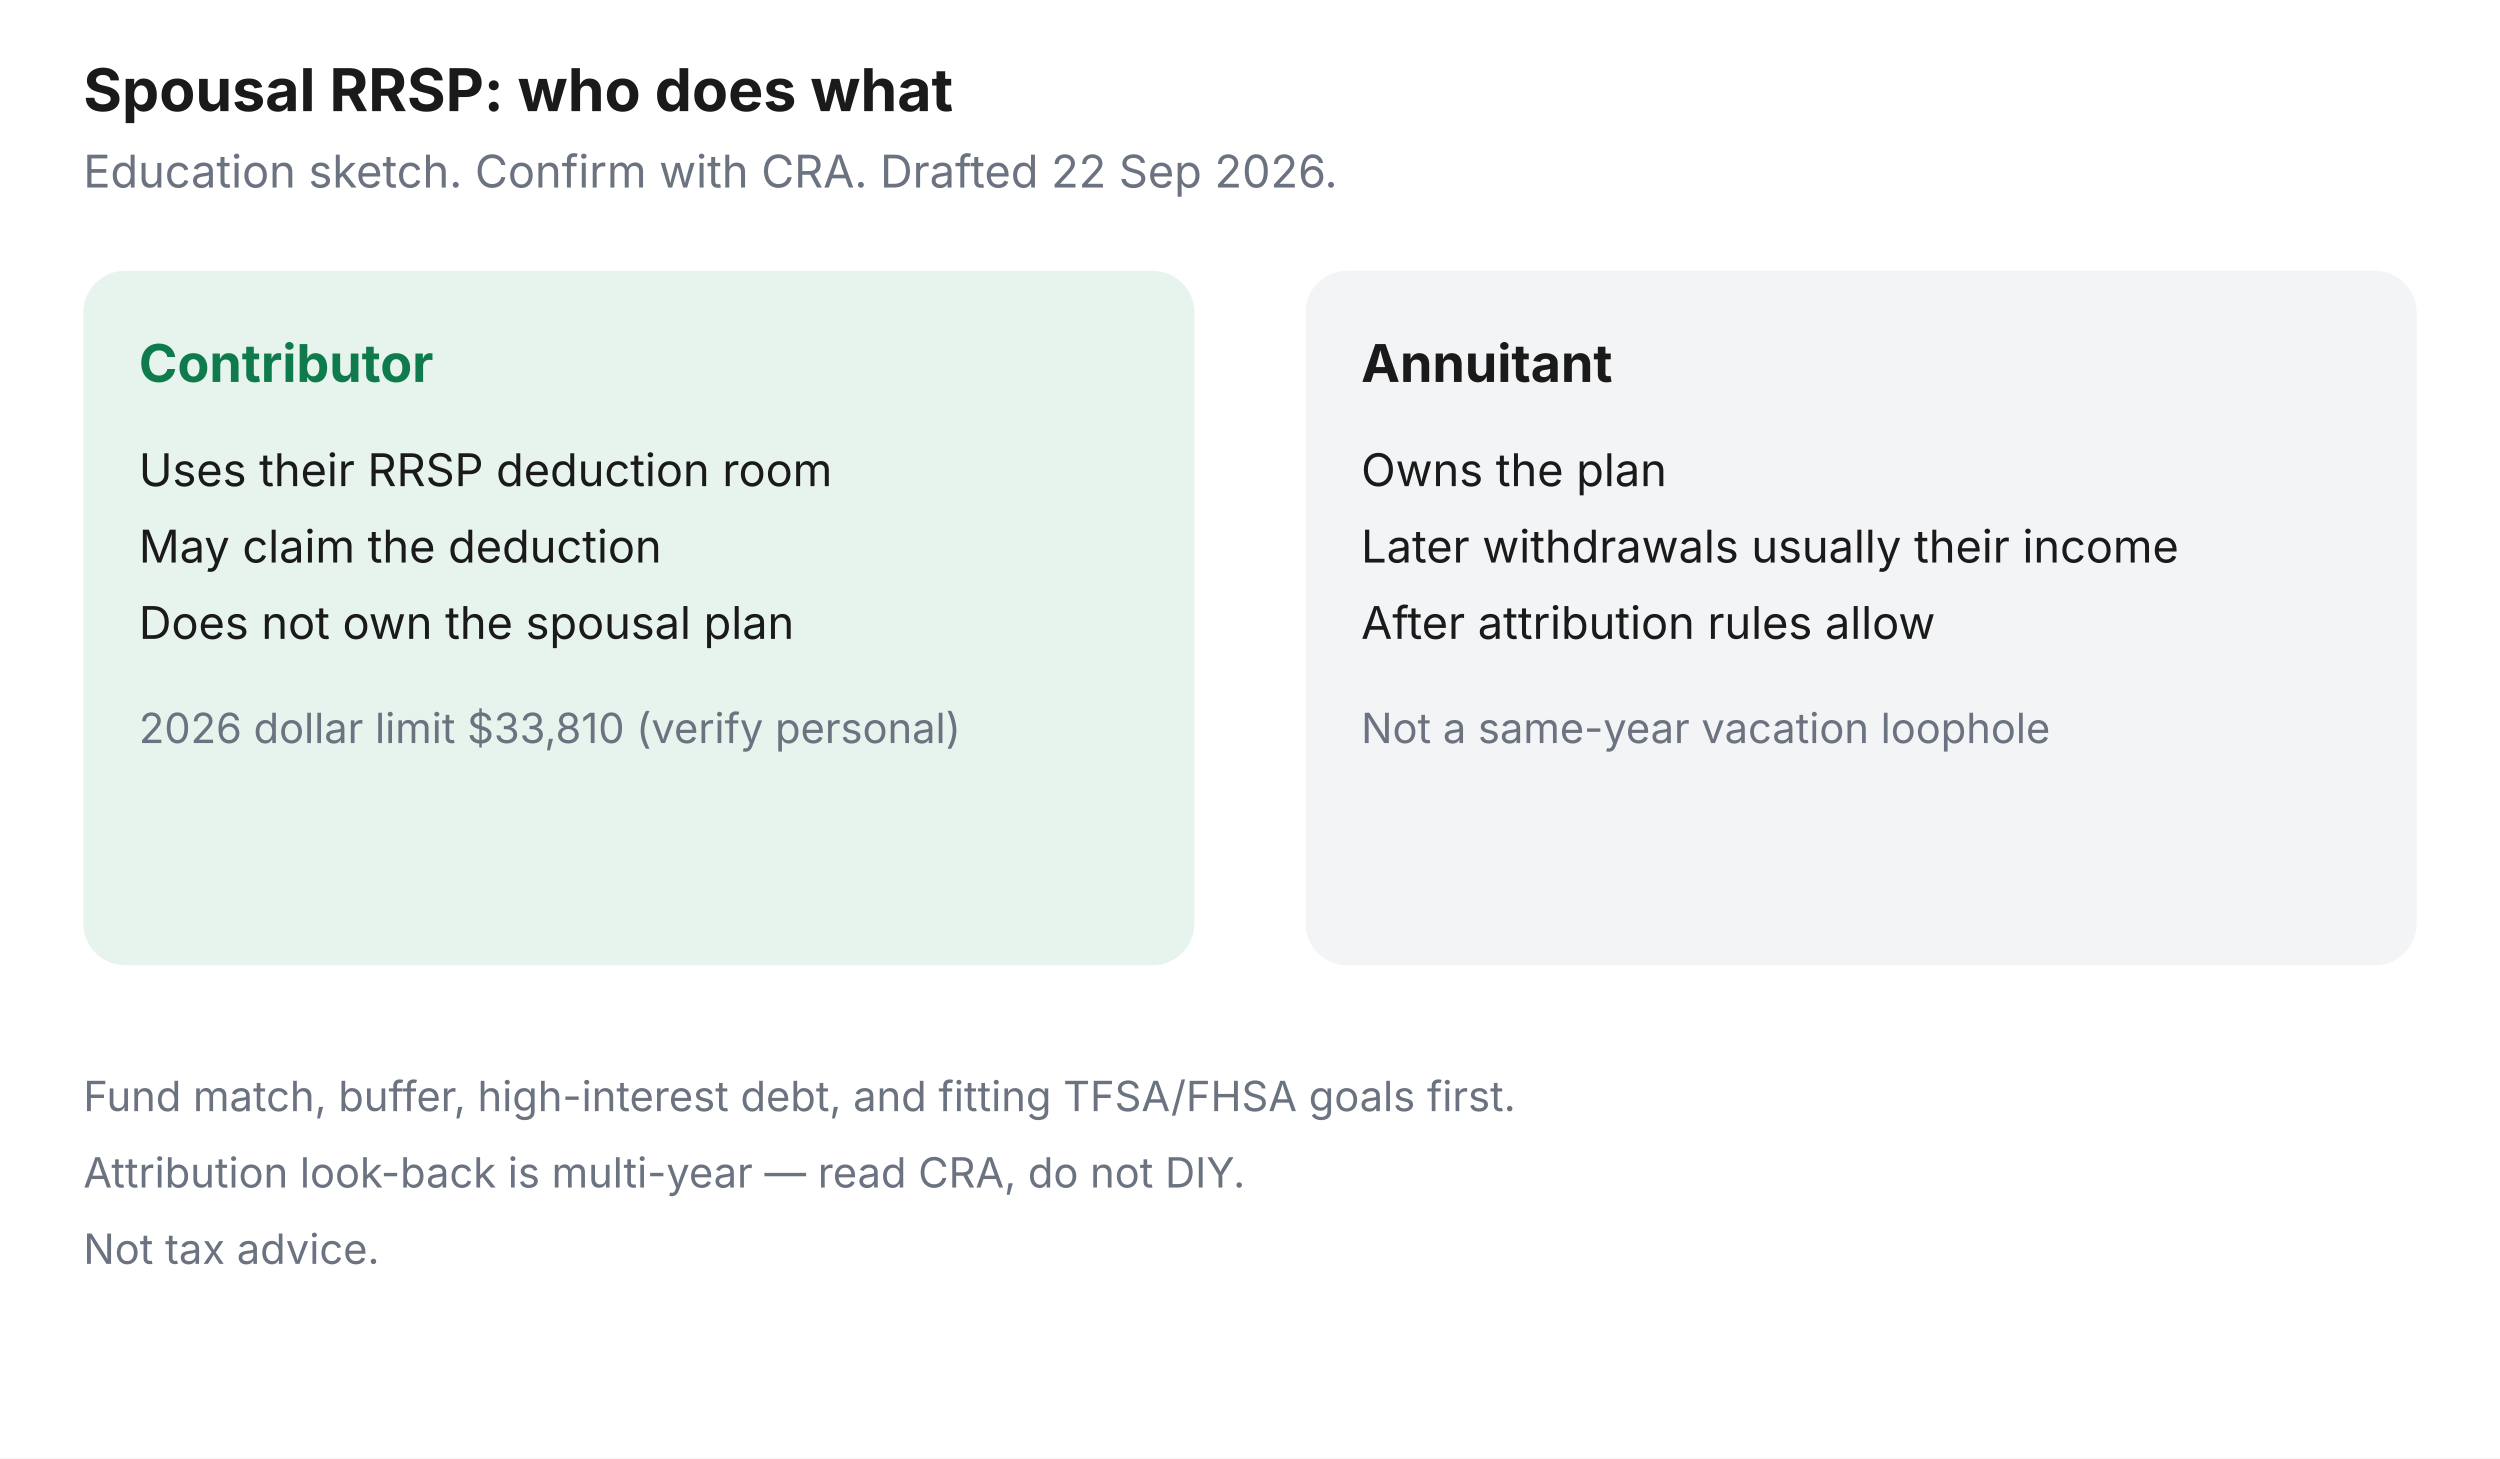
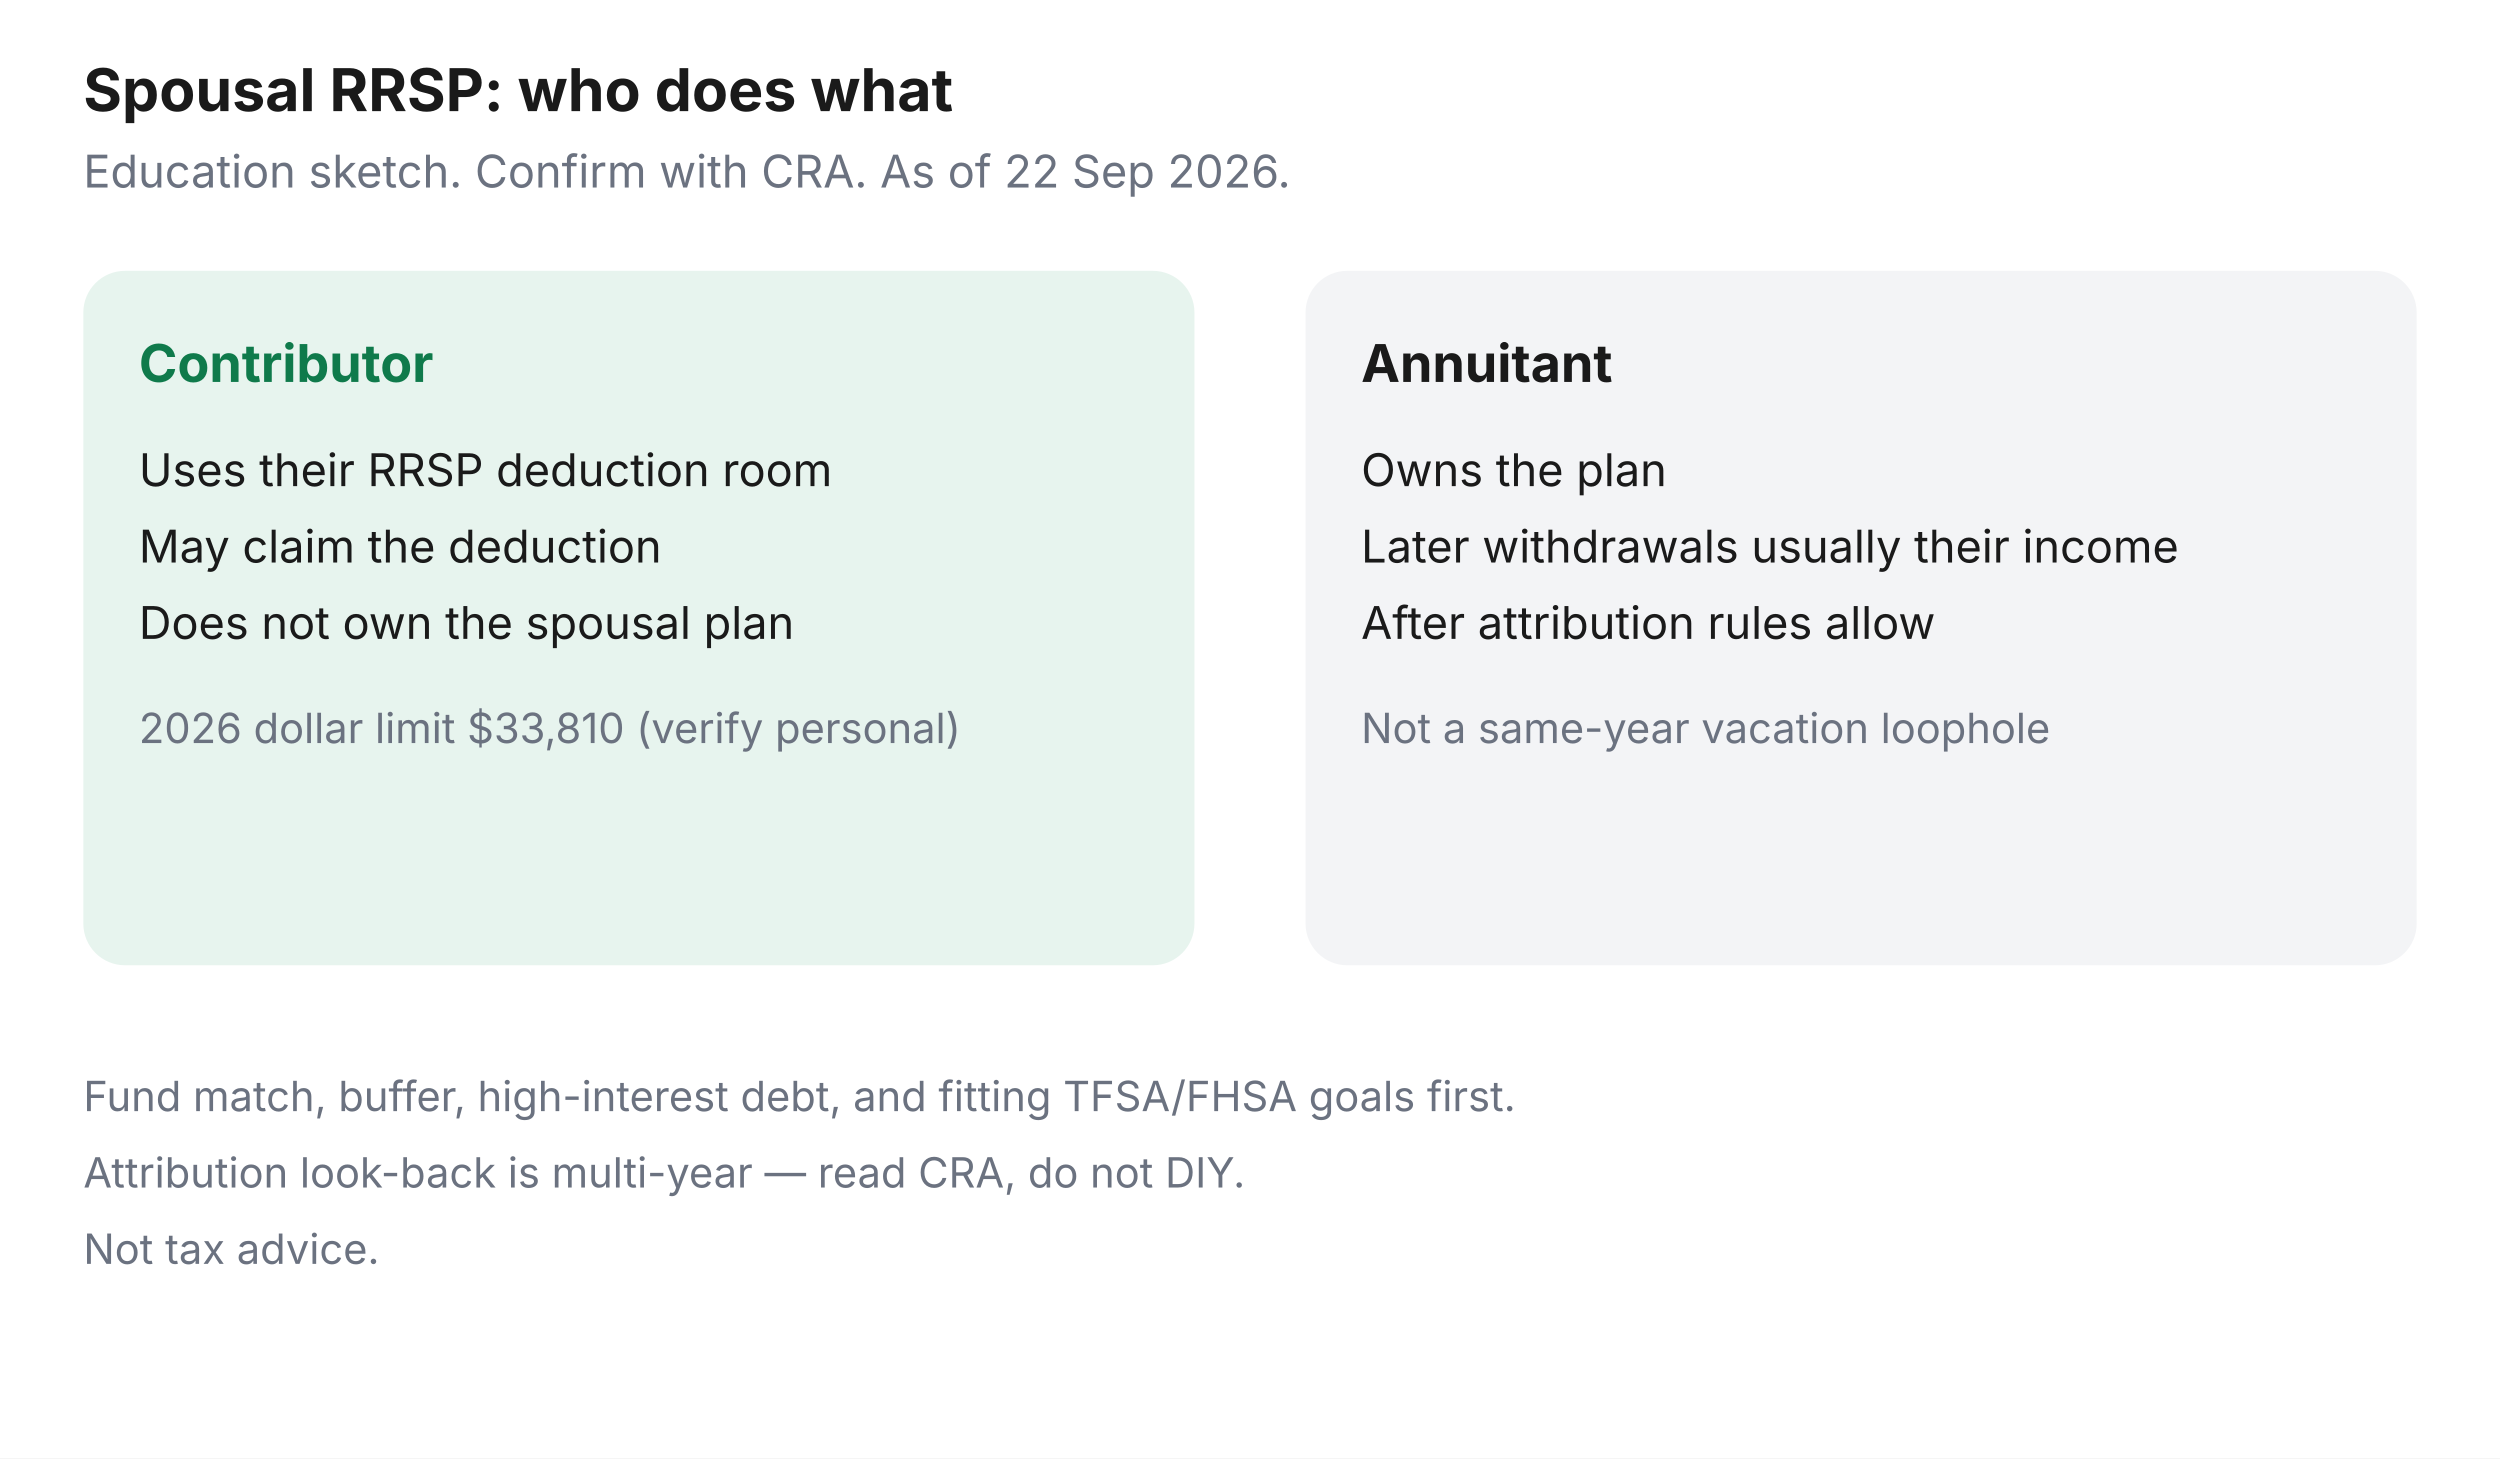
<svg xmlns="http://www.w3.org/2000/svg" viewBox="0 0 720 420" role="img" aria-labelledby="title desc">
  <rect width="720" height="420" fill="#FFFFFF" />
  <text x="24" y="32" font-family="Inter, system-ui, sans-serif" font-size="17" font-weight="700" fill="#1A1A1A">Spousal RRSP: who does what</text>
-   <text x="24" y="54" font-family="Inter, system-ui, sans-serif" font-size="13" fill="#6B7280">Education sketch. Confirm with CRA. Drafted 22 Sep 2026.</text>
+   <text x="24" y="54" font-family="Inter, system-ui, sans-serif" font-size="13" fill="#6B7280">Education sketch. Confirm with CRA. As of 22 Sep 2026.</text>
  <rect x="24" y="78" width="320" height="200" rx="12" fill="#E7F4EE" />
  <text x="40" y="110" font-size="15" font-weight="700" fill="#0F7A4B" font-family="Inter, system-ui, sans-serif">Contributor</text>
  <text x="40" y="140" font-size="13" fill="#1A1A1A" font-family="Inter, system-ui, sans-serif">Uses their RRSP deduction room</text>
  <text x="40" y="162" font-size="13" fill="#1A1A1A" font-family="Inter, system-ui, sans-serif">May claim the deduction</text>
  <text x="40" y="184" font-size="13" fill="#1A1A1A" font-family="Inter, system-ui, sans-serif">Does not own the spousal plan</text>
  <text x="40" y="214" font-size="12" fill="#6B7280" font-family="Inter, system-ui, sans-serif">2026 dollar limit $33,810 (verify personal)</text>
  <rect x="376" y="78" width="320" height="200" rx="12" fill="#F3F4F6" />
  <text x="392" y="110" font-size="15" font-weight="700" fill="#1A1A1A" font-family="Inter, system-ui, sans-serif">Annuitant</text>
  <text x="392" y="140" font-size="13" fill="#1A1A1A" font-family="Inter, system-ui, sans-serif">Owns the plan</text>
  <text x="392" y="162" font-size="13" fill="#1A1A1A" font-family="Inter, system-ui, sans-serif">Later withdrawals usually their income</text>
  <text x="392" y="184" font-size="13" fill="#1A1A1A" font-family="Inter, system-ui, sans-serif">After attribution rules allow</text>
  <text x="392" y="214" font-size="12" fill="#6B7280" font-family="Inter, system-ui, sans-serif">Not a same-year vacation loophole</text>
  <text x="24" y="320" font-family="Inter, system-ui, sans-serif" font-size="12" fill="#6B7280">Fund match, buffer, high-interest debt, and fitting TFSA/FHSA goals first.</text>
  <text x="24" y="342" font-family="Inter, system-ui, sans-serif" font-size="12" fill="#6B7280">Attribution look-back is multi-year — read CRA, do not DIY.</text>
  <text x="24" y="364" font-family="Inter, system-ui, sans-serif" font-size="12" fill="#6B7280">Not tax advice.</text>
</svg>
